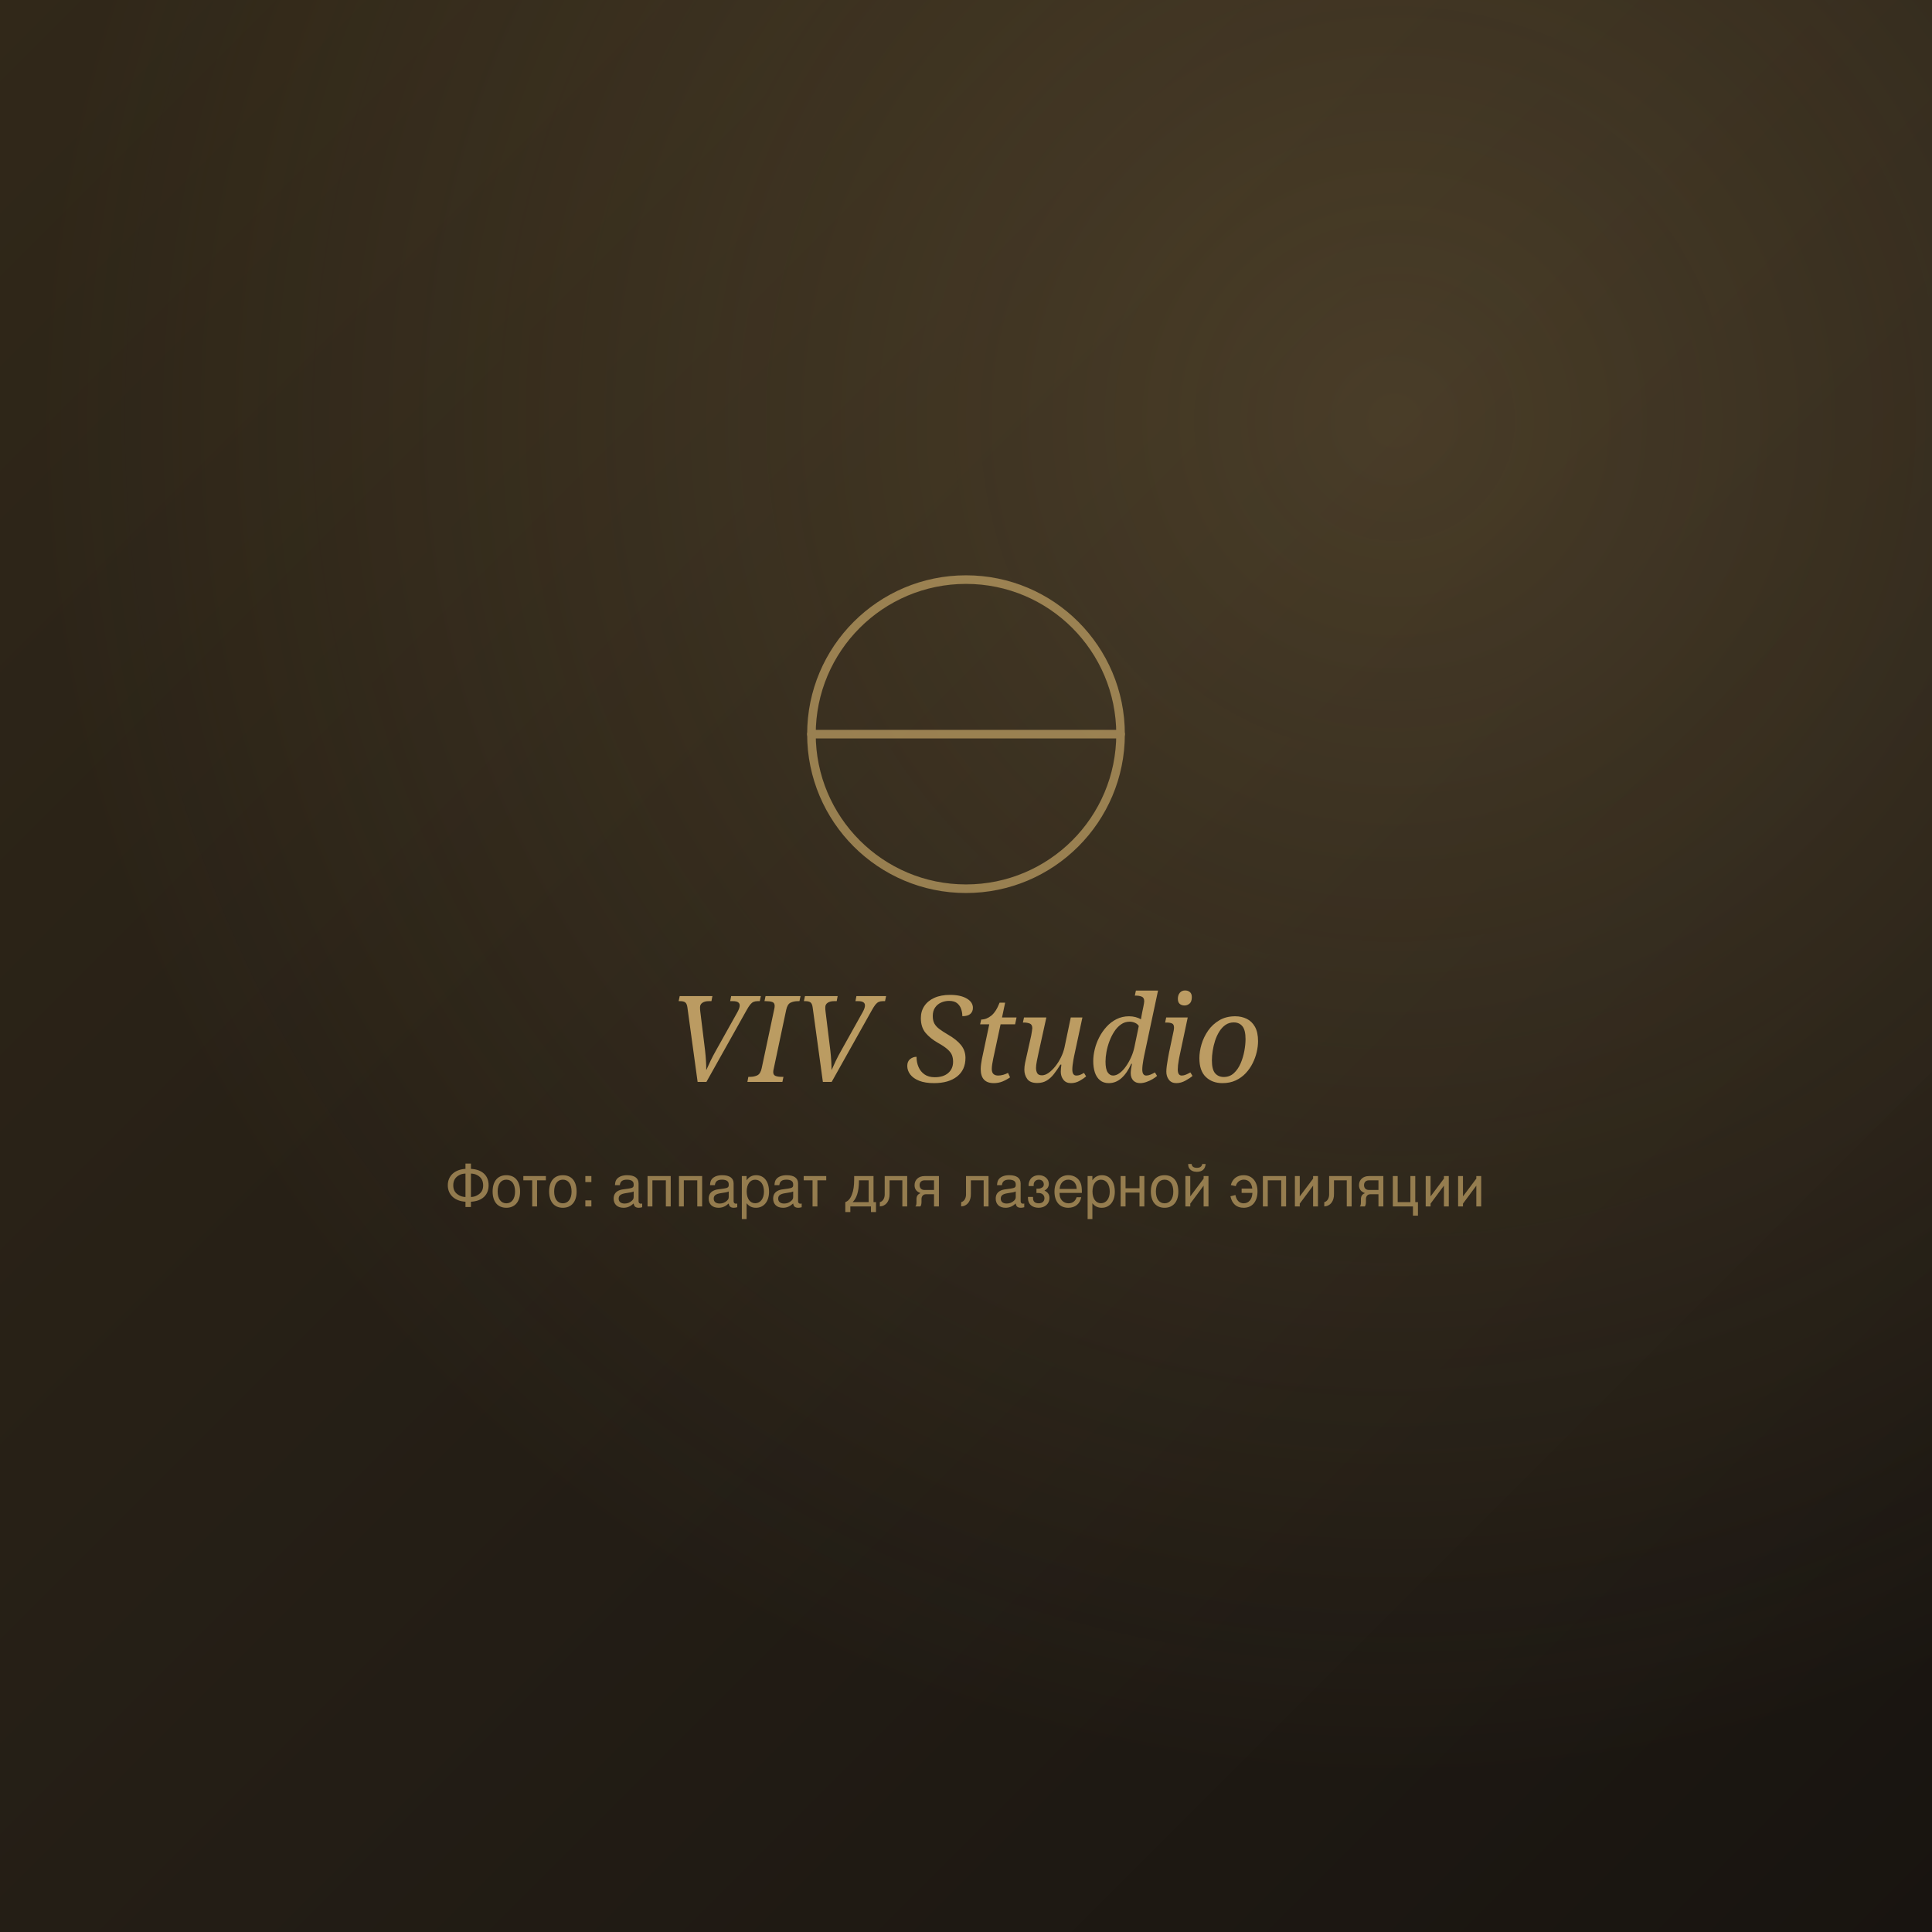
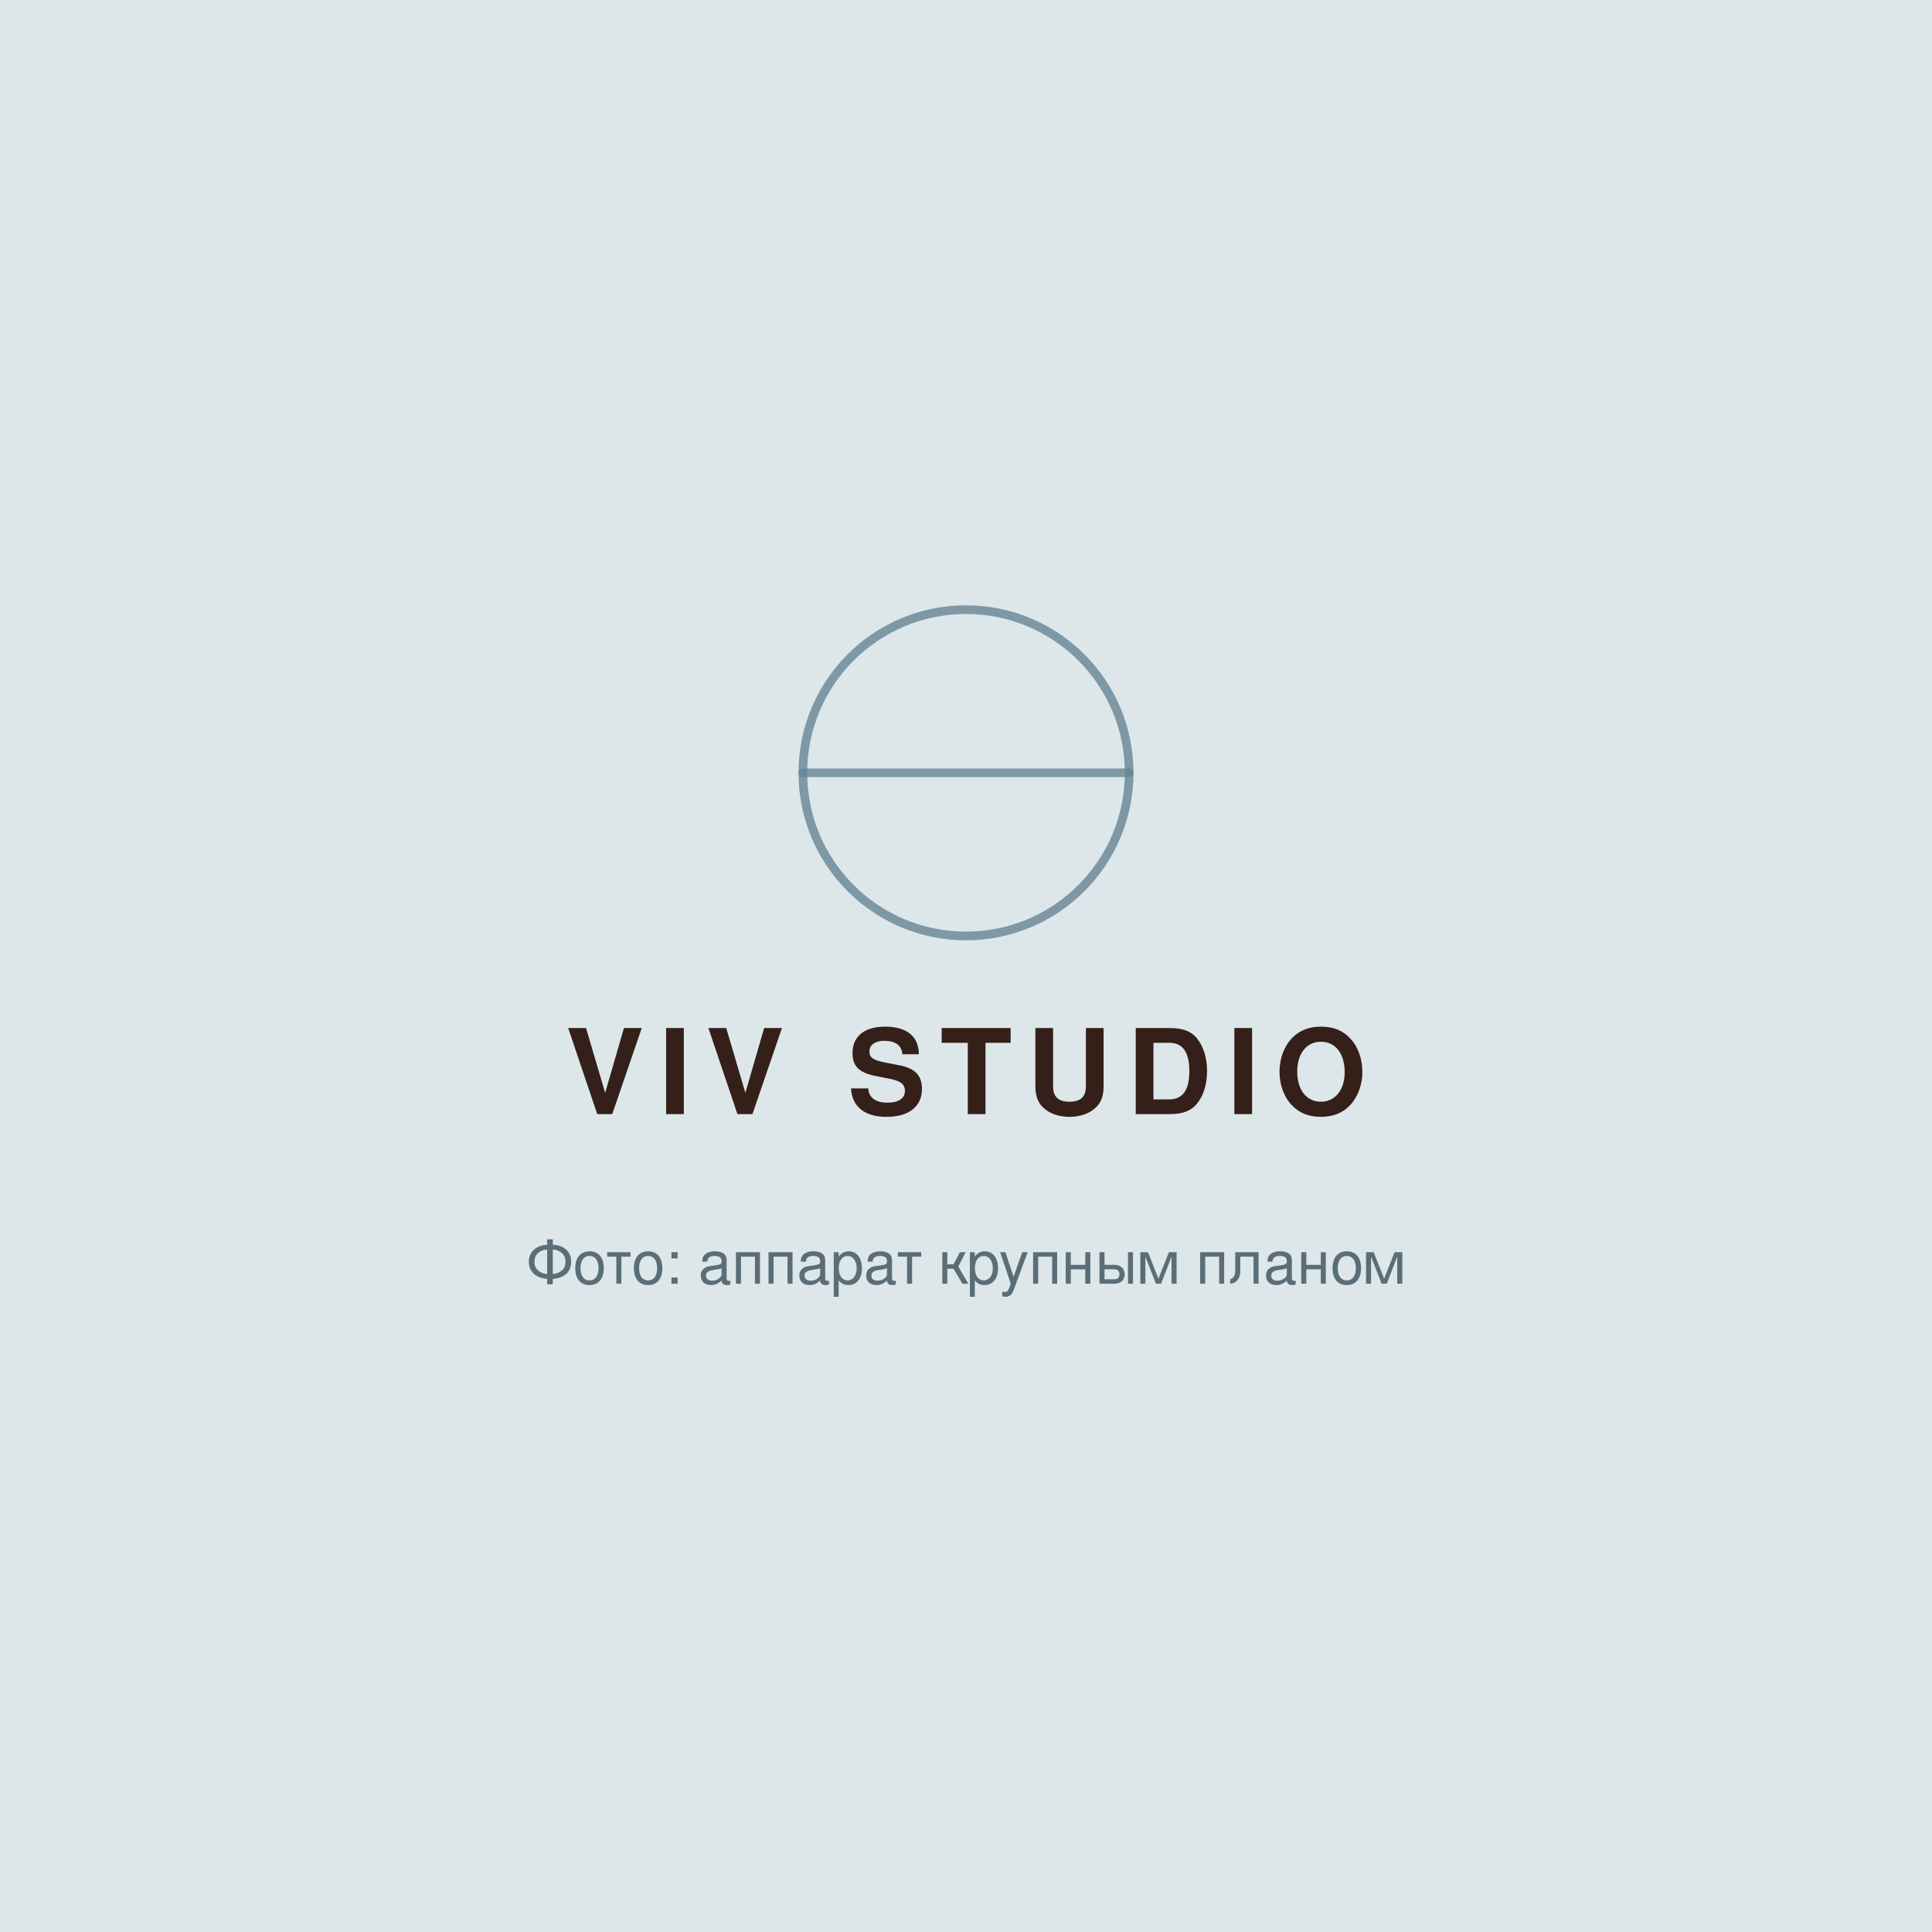
<svg xmlns="http://www.w3.org/2000/svg" viewBox="0 0 900 900" width="900" height="900" role="img">
-   <defs>
-     <linearGradient id="g" x1="0" y1="0" x2="1" y2="1">
-       <stop offset="0" stop-color="#312819" />
-       <stop offset=".55" stop-color="#231D15" />
-       <stop offset="1" stop-color="#181410" />
-     </linearGradient>
-     <radialGradient id="s" cx=".72" cy=".22" r=".7">
-       <stop offset="0" stop-color="#D9B571" stop-opacity=".2" />
-       <stop offset="1" stop-color="#D9B571" stop-opacity="0" />
-     </radialGradient>
-   </defs>
-   <rect width="900" height="900" fill="url(#g)" />
-   <rect width="900" height="900" fill="url(#s)" />
-   <g opacity=".6" fill="none" stroke="#D9B571" stroke-width="4.0">
-     <circle cx="450.0" cy="342" r="72" />
-     <path d="M378 342 l144 0" stroke-linecap="round" />
+   <rect width="900" height="900" fill="#DDE7EA" />
+   <g fill="none" stroke="#688593" stroke-width="4.05" stroke-opacity=".8">
+     <circle cx="450" cy="360" r="76" />
+     <path d="M374 360 L526 360" stroke-linecap="round" />
  </g>
-   <text x="50%" y="504" text-anchor="middle" font-family="Georgia,serif" font-style="italic" font-size="56" fill="#D9B571" opacity=".82">VIV Studio</text>
-   <text x="50%" y="562" text-anchor="middle" font-family="Helvetica,Arial,sans-serif" font-size="27" fill="#D9B571" opacity=".6">Фото: аппарат для лазерной эпиляции</text>
+   <text x="50%" y="519" text-anchor="middle" font-family="Helvetica,Arial,sans-serif" font-weight="bold" font-size="55" letter-spacing="7" fill="#342019">VIV STUDIO</text>
+   <text x="50%" y="598" text-anchor="middle" font-family="Helvetica,Arial,sans-serif" font-size="28" fill="#5B6E77">Фото: аппарат крупным планом</text>
</svg>
